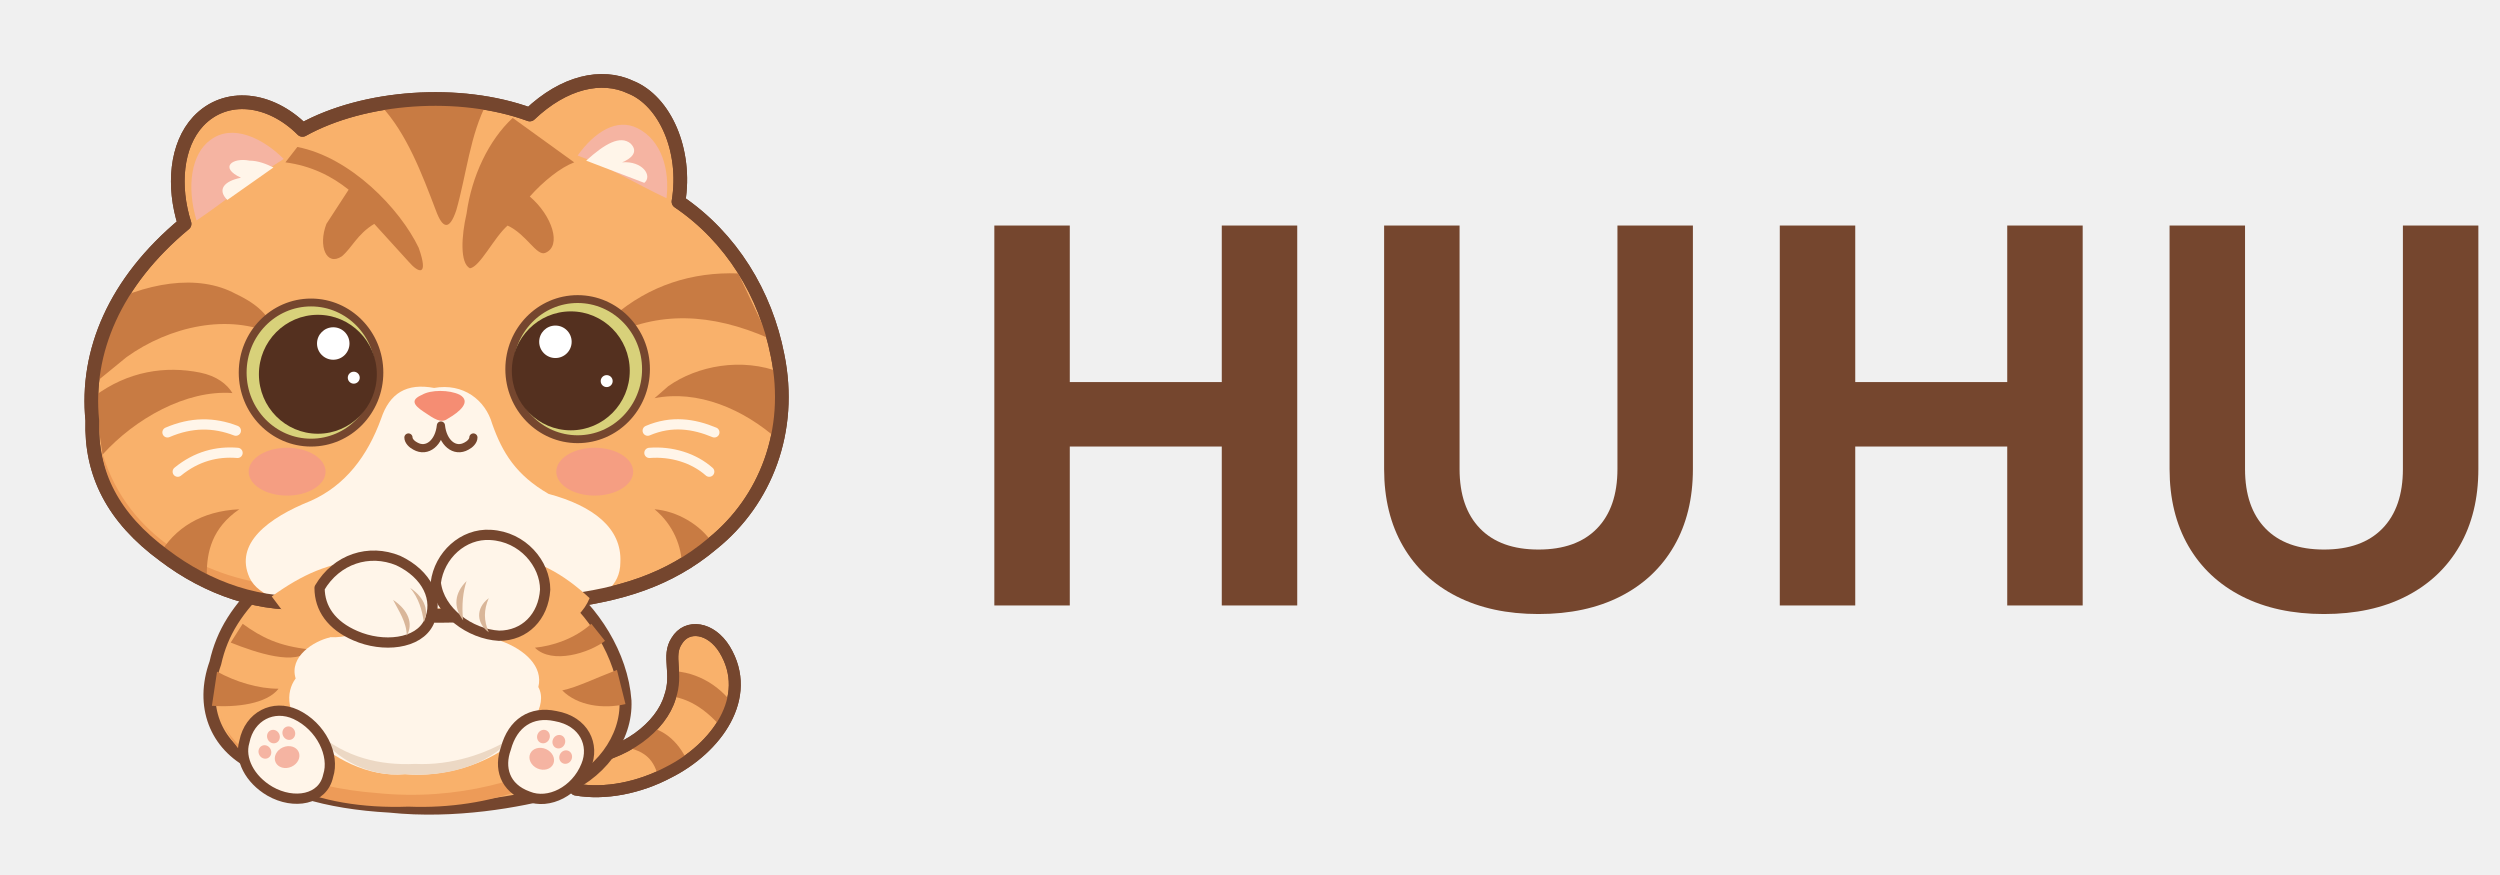
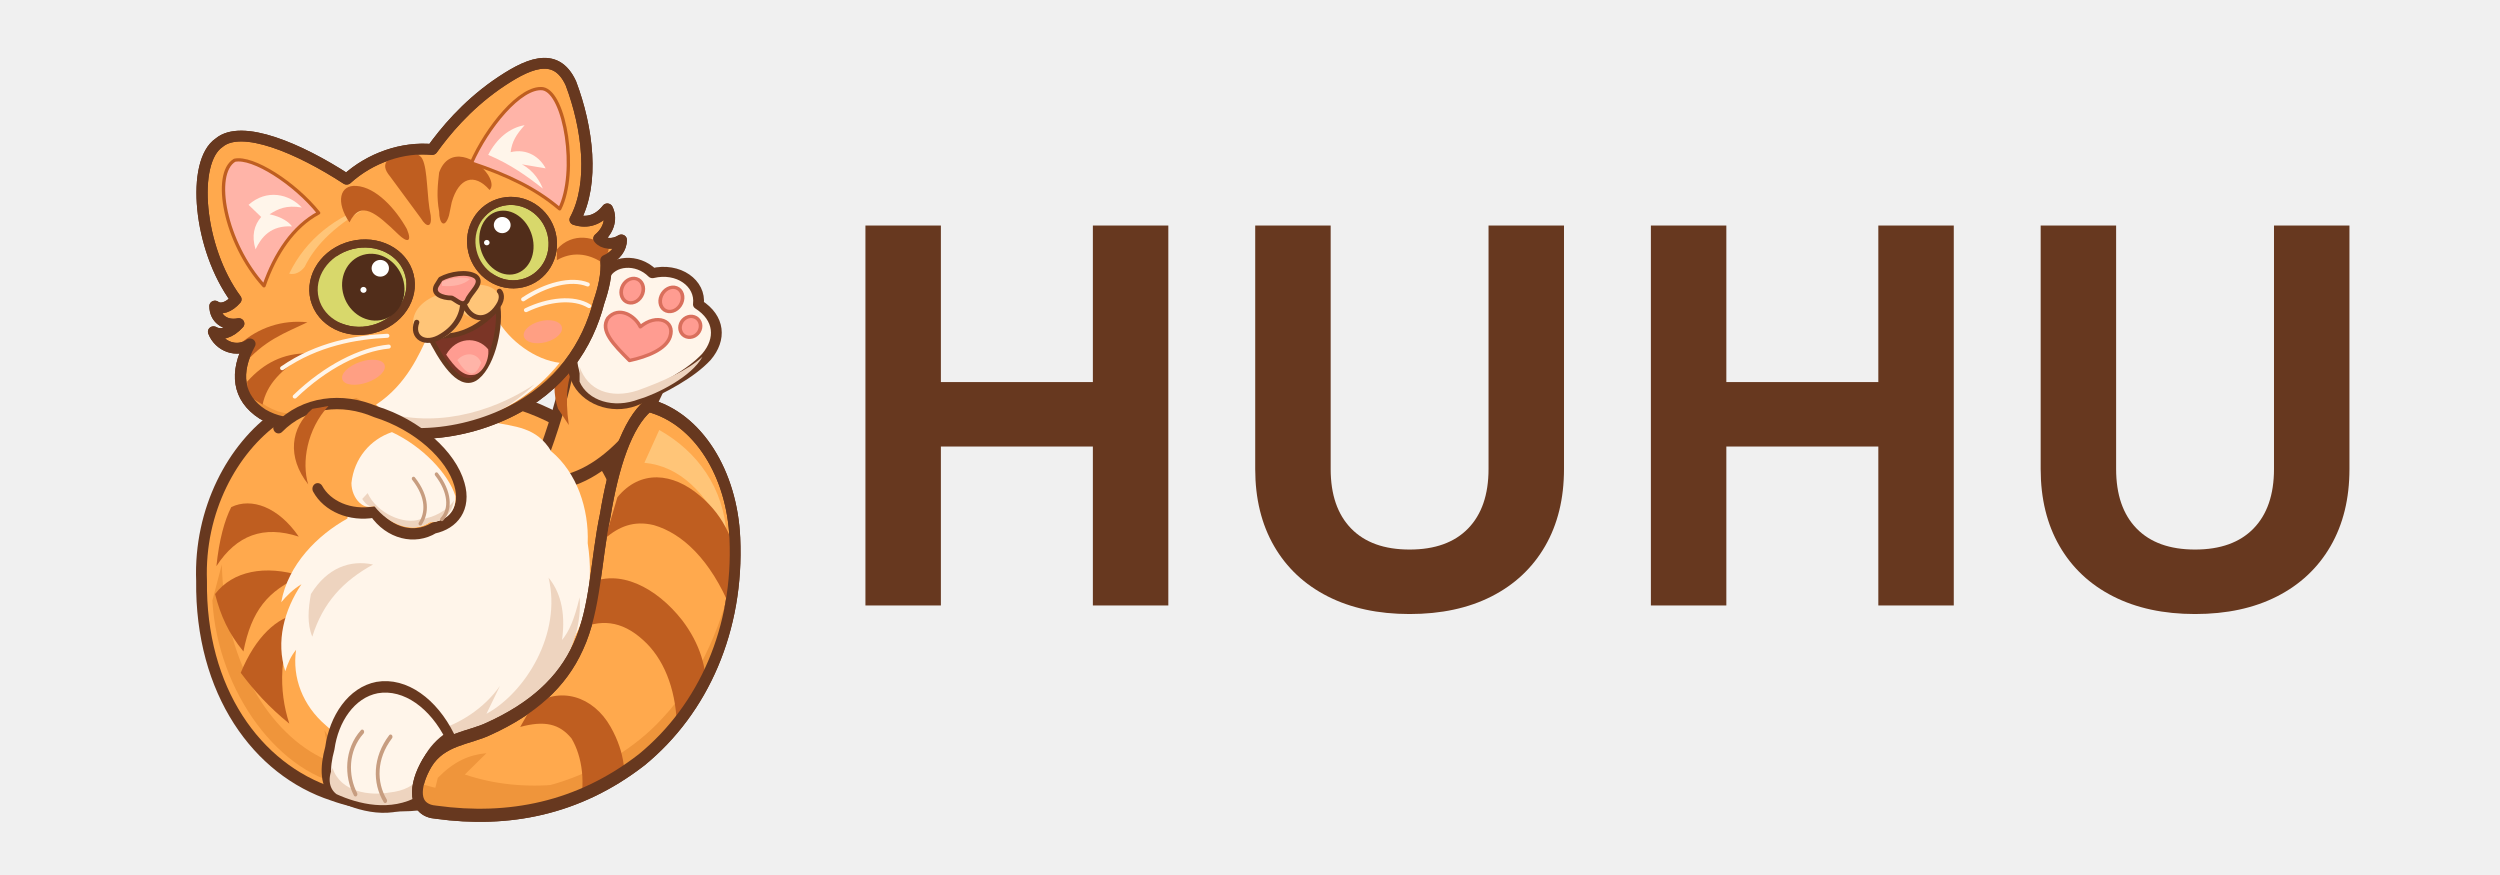
<svg xmlns="http://www.w3.org/2000/svg" width="640" height="224" viewBox="0 0 640 224" role="img">
-   <g color="#75462E" transform="translate(0 0) scale(0.4375)">
-     <g id="logo-light-huhu-mascot" transform="translate(8 -6)" stroke="#75462E" stroke-linecap="round" stroke-linejoin="round">
+   <g color="#67381F" transform="translate(8 0) scale(0.4375)">
+     <g id="logo-light-huhu-mascot" stroke="#67381F" stroke-linecap="round" stroke-linejoin="round">
      <defs>
+         <clipPath id="logo-light-huhu-tail-clip">
+           <path d="M385 245C422 253 447 287 449 326C452 381 426 430 380 461C333 491 281 499 228 493C210 492 211 477 221 463C232 448 252 448 267 442C299 430 321 414 333 392C346 369 346 339 353 312C359 282 369 256 385 245Z" />
+         </clipPath>
        <clipPath id="logo-light-huhu-head-clip">
-           <path d="M100 137C93 115 95 91 108 77C124 60 150 63 169 82C205 62 261 58 302 73C322 54 344 49 361 57C381 65 394 94 389 124C420 145 440 178 447 214C456 258 440 299 409 324C383 346 354 354 322 358C278 369 220 369 178 358C145 362 113 350 88 331C58 309 45 283 46 252C42 212 59 171 100 137Z" />
+           <path d="M158 96C124 73 83 55 67 69C47 83 52 147 79 185C74 191 68 193 64 190C64 199 71 205 81 203C75 210 68 212 63 209C67 220 80 225 89 218C78 239 80 258 98 270C116 281 137 277 151 266C182 291 233 289 273 269C311 250 330 219 338 187C341 178 344 166 343 156C350 153 354 147 354 141C348 145 341 144 338 140C346 133 347 124 344 118C338 126 330 129 321 126C335 99 330 58 318 25C307 0 286 11 265 26C243 42 228 61 219 74C198 72 175 80 158 96Z" />
        </clipPath>
-         <clipPath id="logo-light-huhu-tail-clip">
-           <path d="M330 451C358 448 379 431 384 414C389 400 382 390 388 381C394 371 408 373 416 386C433 414 411 444 383 458C366 467 346 471 329 468Z" />
+         <clipPath id="logo-light-huhu-left-eye-clip">
+           <ellipse cx="169" cy="176" rx="35" ry="32" transform="rotate(-20 169 176)" />
+         </clipPath>
+         <clipPath id="logo-light-huhu-right-eye-clip">
+           <ellipse cx="276" cy="143" rx="29" ry="31" transform="rotate(-13 276 143)" />
        </clipPath>
      </defs>
-       <path fill="#F9B16B" stroke-width="7" d="M330 451C358 448 379 431 384 414C389 400 382 390 388 381C394 371 408 373 416 386C433 414 411 444 383 458C366 467 346 471 329 468Z" />
-       <g clip-path="url(#logo-light-huhu-tail-clip)" fill="#C87B43" stroke="none">
-         <path d="M379 399C394 397 410 404 420 417L417 435C405 420 393 413 379 413Z" />
-         <path d="M364 431C379 430 389 440 394 451L378 465C376 452 371 445 356 443Z" />
+       <g transform="translate(57 2) scale(.79 .96)">
+         <path fill="#FFA94D" stroke-width="8" d="M110 252C77 271 52 309 54 352C53 419 95 467 151 482C191 494 243 489 283 471C327 451 355 413 367 368C378 324 364 286 337 265C291 230 169 222 110 252Z" />
+         <path fill="#EF953B" stroke="none" d="M69 342C71 406 109 449 149 462L145 443L159 461L164 477C112 471 66 420 62 364Z" />
+         <path fill="#BF5E20" stroke="none" d="M76 307C91 301 111 307 126 325C100 318 80 324 65 343C67 327 71 315 76 307ZM64 360C77 346 101 342 128 349C103 358 91 370 85 395C74 384 68 373 64 360ZM83 408C94 386 110 374 126 372C111 394 111 419 119 439C104 429 93 419 83 408Z" />
+         <path fill="#FFA94D" stroke-width="8" d="M302 286C311 268 319 248 325 226C329 212 331 196 336 179L402 207C398 231 384 252 365 270C347 285 328 293 307 293" />
+         <path fill="#BF5E20" stroke="none" d="M318 247C311 230 319 210 330 199L331 219C325 228 323 239 326 257Z" />
+         <path fill="#FFF5EA" stroke="none" d="M190 253C212 244 244 246 268 255C286 258 302 258 313 273C332 286 341 308 340 329C345 355 338 377 327 391C313 419 286 440 249 451C215 461 168 457 146 440C129 428 121 411 124 394C120 398 118 402 116 407C109 389 115 370 128 354C122 357 117 361 113 365C118 342 140 324 162 314C165 288 174 266 190 253Z" />
+         <path fill="#EED4BF" stroke="none" d="M311 350C321 384 294 420 265 433L275 416C251 444 204 452 176 445C206 459 244 455 271 444C310 428 337 392 334 362C330 376 326 383 321 388C324 370 319 358 311 350ZM135 360C147 344 164 339 181 342C159 352 144 365 136 386C132 378 133 369 135 360Z" />
+         <path fill="#FFF5EA" stroke-width="7" d="M149 454C152 436 165 420 184 417C205 414 226 427 238 447C223 455 216 467 215 483C196 495 170 489 154 482C145 477 145 466 149 454Z" />
+         <path fill="#EED4BF" stroke="none" d="M151 466C157 481 179 483 193 481C204 480 211 477 217 471L215 483C194 493 170 488 154 482C149 479 147 473 151 466Z" />
+         <path fill="none" stroke="#C79D80" stroke-width="2.8" d="M173 444C161 455 161 471 168 482M194 447C182 460 182 475 190 486" />
+         <path fill="#FFA94D" stroke-width="8" d="M385 245C422 253 447 287 449 326C452 381 426 430 380 461C333 491 281 499 228 493C210 492 211 477 221 463C232 448 252 448 267 442C299 430 321 414 333 392C346 369 346 339 353 312C359 282 369 256 385 245Z" />
+         <g clip-path="url(#logo-light-huhu-tail-clip)" stroke="none">
+           <path fill="#FFC578" d="M393 260C421 273 441 295 443 325C428 298 408 282 382 280Z" />
+           <path fill="#EF953B" d="M218 476C283 493 356 471 395 436C425 410 441 374 448 347L454 386L432 446L369 491L269 510L214 495Z" />
+           <path fill="#BF5E20" d="M362 301C379 284 403 286 423 300C442 313 450 330 452 348L446 369C431 339 410 323 389 318C374 315 363 319 353 326ZM340 354C363 344 391 356 410 376C423 390 429 406 427 419L406 439C405 417 396 399 381 388C365 376 349 375 332 382ZM299 428C319 416 344 422 357 441C368 457 369 472 365 482L333 493C339 476 336 459 328 448C319 439 308 437 290 441Z" />
+           <path fill="#EF953B" d="M229 472C241 462 252 458 265 457L249 470C271 476 293 478 320 476C288 492 250 491 225 485Z" />
+         </g>
+         <path fill="none" stroke-width="8" d="M385 245C422 253 447 287 449 326C452 381 426 430 380 461C333 491 281 499 228 493C210 492 211 477 221 463C232 448 252 448 267 442C299 430 321 414 333 392C346 369 346 339 353 312C359 282 369 256 385 245Z" />
      </g>
-       <path fill="none" stroke-width="7" d="M330 451C358 448 379 431 384 414C389 400 382 390 388 381C394 371 408 373 416 386C433 414 411 444 383 458C366 467 346 471 329 468Z" />
-       <path fill="#F9B16B" stroke-width="7" d="M148 346C131 362 122 376 118 394C109 419 118 442 140 453C153 467 183 476 220 478C258 482 296 475 318 469C343 460 359 438 358 416C356 389 339 363 319 348Z" />
-       <path fill="#ED9B58" stroke="none" d="M121 425C129 452 172 467 212 470C260 475 302 462 331 445C322 462 280 480 231 478C177 480 133 461 121 425Z" />
-       <g fill="#C87B43" stroke="none">
-         <path d="M134 371C145 379 155 384 173 386C166 396 142 388 127 382Z" />
-         <path d="M119 399C130 405 143 409 155 409C148 418 130 420 116 419Z" />
-         <path d="M338 371C328 380 315 384 305 385C315 395 337 388 346 381Z" />
-         <path d="M353 398C340 403 330 408 321 410C330 419 345 421 358 418Z" />
+       <g transform="translate(57 54) scale(.79 .73)">
+         <path fill="#FFF5EA" stroke-width="8" d="M335 177C330 166 341 150 352 148C358 134 377 133 388 145C407 140 424 153 422 170C438 181 439 198 428 212C416 226 396 237 378 246C361 255 341 248 333 233C326 219 325 191 335 177Z" />
+         <path fill="#EED4BF" stroke="none" d="M334 220C340 239 357 246 377 239C395 232 414 223 425 212C417 228 391 242 378 246C359 254 340 247 334 232Z" />
+         <g fill="#FF9C91" stroke="#D96F5C" stroke-width="2.7">
+           <ellipse cx="373" cy="159" rx="8" ry="10" transform="rotate(18 373 159)" />
+           <ellipse cx="402" cy="166" rx="8" ry="10" transform="rotate(22 402 166)" />
+           <ellipse cx="416" cy="188" rx="7.5" ry="8.5" transform="rotate(20 416 188)" />
+           <path d="M371 215C359 202 349 191 355 181C363 171 375 179 379 188C391 177 405 183 401 196C398 206 384 212 371 215Z" />
+         </g>
      </g>
-       <path fill="#FFF5E9" stroke="none" d="M206 353C219 344 238 345 248 351C260 344 274 350 278 359C285 364 289 375 285 381C299 386 310 396 307 408C313 419 301 434 290 442C276 453 252 461 229 459C207 461 186 449 174 437C159 425 159 411 165 403C161 390 176 381 185 379C179 368 193 357 206 353Z" />
-       <path fill="#ECD8C4" stroke="none" d="M178 435C194 449 214 454 235 453C256 454 277 447 291 438C278 454 252 461 229 459C208 461 188 450 178 435Z" />
-       <path fill="#F9B16B" stroke-width="8" d="M100 137C93 115 95 91 108 77C124 60 150 63 169 82C205 62 261 58 302 73C322 54 344 49 361 57C381 65 394 94 389 124C420 145 440 178 447 214C456 258 440 299 409 324C383 346 354 354 322 358C278 369 220 369 178 358C145 362 113 350 88 331C58 309 45 283 46 252C42 212 59 171 100 137Z" />
-       <g clip-path="url(#logo-light-huhu-head-clip)" stroke="none">
-         <path fill="#ED9B58" d="M51 268C64 317 107 342 150 348C193 362 250 360 286 356C349 359 407 337 434 299C414 335 376 351 343 357C303 370 219 371 178 358C135 365 100 340 88 331C68 316 55 296 51 268Z" />
-         <path fill="#C87B43" d="M166 92C197 98 226 128 237 151C243 168 237 166 231 159L211 137C201 143 198 151 192 156C183 162 178 150 183 137L196 117C186 109 174 103 159 101ZM215 68C230 84 239 108 247 129C251 140 255 141 259 129C265 108 267 85 277 66ZM292 75C278 88 268 109 265 131C262 144 261 160 267 163C273 162 281 145 289 138C300 143 306 156 311 154C321 150 315 132 302 121C310 112 320 104 328 101Z" />
-         <path fill="#C87B43" d="M48 187C77 171 108 166 130 178C145 185 151 193 153 202C126 189 91 197 66 215L44 233ZM47 238C67 223 89 220 109 224C119 226 125 231 128 236C101 234 71 251 52 272ZM85 331C94 315 110 305 132 304C116 315 113 329 113 342Z" />
-         <path fill="#C87B43" d="M424 166C397 165 372 173 351 191L348 203C377 188 408 189 442 204ZM449 224C426 215 400 220 383 232L375 239C400 234 427 245 448 264ZM409 324C402 313 388 305 375 304C386 313 391 326 391 337Z" />
-         <path fill="#FFF5E9" d="M215 251C220 236 230 230 246 233C263 230 276 240 280 254C286 271 294 284 313 295C339 302 356 315 355 335C355 349 344 357 329 357C310 360 294 356 277 355C262 362 240 365 223 359C209 364 194 363 181 357C162 362 143 355 138 344C129 324 149 309 174 299C194 290 207 273 215 251Z" />
+       <g transform="translate(55 29) scale(.82 .79)">
+         <path fill="#FFA94D" stroke-width="8" d="M158 96C124 73 83 55 67 69C47 83 52 147 79 185C74 191 68 193 64 190C64 199 71 205 81 203C75 210 68 212 63 209C67 220 80 225 89 218C78 239 80 258 98 270C116 281 137 277 151 266C182 291 233 289 273 269C311 250 330 219 338 187C341 178 344 166 343 156C350 153 354 147 354 141C348 145 341 144 338 140C346 133 347 124 344 118C338 126 330 129 321 126C335 99 330 58 318 25C307 0 286 11 265 26C243 42 228 61 219 74C198 72 175 80 158 96Z" />
+         <g clip-path="url(#logo-light-huhu-head-clip)" stroke="none">
+           <path fill="#EF953B" d="M86 215C79 238 85 259 109 268C136 276 154 261 165 258C198 281 245 275 273 262C306 246 324 220 333 201C323 237 301 259 274 272C240 292 192 292 151 272C123 290 91 283 79 264C69 247 75 229 86 215Z" />
+           <path fill="#FFC578" d="M117 166C129 140 151 123 176 115C151 129 136 144 128 161C125 165 121 167 117 166Z" />
+           <path fill="#FFF5EA" d="M179 263C201 248 210 225 216 212C231 220 250 213 265 199C274 216 293 230 310 232C292 255 269 270 239 278C218 283 194 278 179 263Z" />
+           <path fill="#EED4BF" d="M180 267C218 281 260 270 292 248C276 264 259 274 238 280C215 286 196 279 180 267Z" />
+           <path fill="#BF5E20" d="M160 128C150 113 153 100 165 101C179 102 193 118 201 133C205 143 201 143 195 137C179 121 168 111 160 128ZM188 81C199 76 209 75 212 81C216 89 215 109 218 123C219 132 215 132 211 125L189 94C185 89 184 85 188 81ZM224 91C231 71 251 80 259 93C262 98 262 102 260 104C249 91 238 95 233 113L231 123C228 133 224 129 224 120C222 109 223 100 224 91Z" />
+           <path fill="#BF5E20" d="M82 218C95 206 112 200 130 202C114 210 99 215 83 235ZM87 246C99 232 113 225 130 225C111 237 101 248 98 263L87 256ZM308 148C319 135 336 138 345 148L342 159C330 150 318 150 308 156Z" />
+         </g>
+         <path fill="none" stroke-width="8" d="M158 96C124 73 83 55 67 69C47 83 52 147 79 185C74 191 68 193 64 190C64 199 71 205 81 203C75 210 68 212 63 209C67 220 80 225 89 218C78 239 80 258 98 270C116 281 137 277 151 266C182 291 233 289 273 269C311 250 330 219 338 187C341 178 344 166 343 156C350 153 354 147 354 141C348 145 341 144 338 140C346 133 347 124 344 118C338 126 330 129 321 126C335 99 330 58 318 25C307 0 286 11 265 26C243 42 228 61 219 74C198 72 175 80 158 96Z" />
+         <path fill="#FFB4A8" stroke="#BF5E20" stroke-width="2.4" d="M138 121C121 99 91 79 78 82C62 92 71 143 99 175C107 151 120 131 138 121Z" />
+         <path fill="#FFF5EA" stroke="none" d="M88 115C101 103 117 107 126 117C115 115 109 118 103 122C112 124 117 128 119 131C104 130 97 139 93 148C90 138 92 130 97 124Z" />
+         <path fill="#FFB4A8" stroke="#BF5E20" stroke-width="2.4" d="M247 84C258 58 282 27 298 29C314 32 323 91 310 118C293 103 273 93 247 84Z" />
+         <path fill="#FFF5EA" stroke="none" d="M259 78C265 66 274 58 285 56C279 63 276 68 275 76C287 73 296 80 300 88L283 85C292 90 296 98 298 103C287 94 275 85 259 78Z" />
+         <ellipse cx="169" cy="176" rx="35" ry="32" transform="rotate(-20 169 176)" fill="#D8D86B" stroke-width="6" />
+         <path fill="#D8D86B" stroke="none" clip-path="url(#logo-light-huhu-left-eye-clip)" d="M153 150C142 164 141 191 156 203C143 201 135 192 133 180C130 164 139 154 153 150Z" />
+         <ellipse cx="169" cy="176" rx="35" ry="32" transform="rotate(-20 169 176)" fill="none" stroke-width="6" />
+         <ellipse cx="177" cy="176" rx="22" ry="25" transform="rotate(-17 177 176)" fill="#512D1A" stroke="none" />
+         <circle cx="182" cy="162" r="6.2" fill="#FFFFFF" stroke="none" />
+         <circle cx="170" cy="178" r="2.2" fill="#FFFFFF" stroke="none" />
+         <ellipse cx="276" cy="143" rx="29" ry="31" transform="rotate(-13 276 143)" fill="#D8D86B" stroke-width="6" />
+         <path fill="#D8D86B" stroke="none" clip-path="url(#logo-light-huhu-right-eye-clip)" d="M258 120C250 133 253 156 263 168C249 165 245 150 249 136C250 129 253 123 258 120Z" />
+         <ellipse cx="276" cy="143" rx="29" ry="31" transform="rotate(-13 276 143)" fill="none" stroke-width="6" />
+         <ellipse cx="272" cy="143" rx="19" ry="24" transform="rotate(-15 272 143)" fill="#512D1A" stroke="none" />
+         <circle cx="269" cy="130" r="6" fill="#FFFFFF" stroke="none" />
+         <circle cx="258" cy="143" r="2" fill="#FFFFFF" stroke="none" />
+         <path fill="#7B3526" stroke-width="3.6" d="M216 210C232 216 251 209 266 191C268 208 261 237 249 244C238 250 226 231 216 210Z" />
+         <path fill="#FF9C91" stroke="none" d="M229 226C236 213 251 212 259 222C260 231 254 241 248 241C241 242 235 235 229 226Z" />
+         <path fill="#FFB4A8" stroke="none" d="M237 230C242 224 251 224 254 232C252 237 250 240 247 240C243 239 240 235 237 230Z" />
+         <path fill="#FFC578" stroke="none" d="M236 181C225 178 211 186 207 195C202 206 209 217 218 216C230 215 240 204 241 195C250 203 262 199 267 190C271 179 258 172 248 175Z" />
+         <path fill="none" stroke-width="3.7" d="M208 202C204 213 214 220 226 212C237 205 241 195 241 186M241 186C245 201 258 203 266 190C270 184 268 180 267 179" />
+         <path fill="#FF9C91" stroke-width="3.5" d="M225 170C232 166 244 164 250 168C256 173 246 180 244 186C241 191 237 186 233 184C226 184 219 181 222 175Z" />
+         <path fill="#FFB4A8" stroke="none" d="M226 172C232 169 242 168 246 170C242 174 234 176 226 175Z" />
+         <g fill="none" stroke="#FFF5EA" stroke-width="3">
+           <path d="M112 236C137 218 165 213 187 212M121 257C143 235 168 222 188 220M284 185C300 174 318 169 330 174M286 193C302 185 320 183 331 190" />
+         </g>
+         <g fill="#FF9C91" stroke="none" opacity=".8">
+           <ellipse cx="170" cy="239" rx="16" ry="8" transform="rotate(-20 170 239)" />
+           <ellipse cx="298" cy="209" rx="14" ry="8" transform="rotate(-15 298 209)" />
+         </g>
      </g>
-       <path fill="none" stroke-width="8" d="M100 137C93 115 95 91 108 77C124 60 150 63 169 82C205 62 261 58 302 73C322 54 344 49 361 57C381 65 394 94 389 124C420 145 440 178 447 214C456 258 440 299 409 324C383 346 354 354 322 358C278 369 220 369 178 358C145 362 113 350 88 331C58 309 45 283 46 252C42 212 59 171 100 137Z" />
-       <path fill="#F5B4A2" stroke="none" d="M107 135C101 115 104 96 115 88C128 78 146 87 158 99C139 111 122 125 107 135Z" />
-       <path fill="#FFF5E9" stroke="none" d="M125 123C119 117 123 112 133 110C120 104 128 98 138 100C143 100 148 102 152 104Z" />
-       <path fill="#F5B4A2" stroke="none" d="M330 97C340 83 353 75 365 81C379 88 384 105 382 122C363 113 349 104 330 97Z" />
-       <path fill="#FFF5E9" stroke="none" d="M335 100C346 90 355 85 361 90C366 95 361 99 356 101C368 100 374 109 369 113Z" />
-       <ellipse cx="174" cy="224" rx="40" ry="41" fill="#D8D17A" stroke-width="4.6" />
-       <ellipse cx="178" cy="225" rx="34.5" ry="34.8" fill="#54301F" stroke="none" />
-       <circle cx="187" cy="207" r="9.5" fill="#FFFFFF" stroke="none" />
-       <circle cx="199" cy="227" r="3.5" fill="#FFFFFF" stroke="none" />
-       <ellipse cx="330" cy="222" rx="40" ry="41" fill="#D8D17A" stroke-width="4.6" />
-       <ellipse cx="326" cy="223" rx="34.5" ry="34.8" fill="#54301F" stroke="none" />
-       <circle cx="317" cy="206" r="9.5" fill="#FFFFFF" stroke="none" />
-       <circle cx="347" cy="229" r="3.5" fill="#FFFFFF" stroke="none" />
-       <path fill="#F58D73" stroke="none" d="M239 237C244 234 255 234 261 237C268 241 261 247 254 251C250 254 246 251 240 247C234 243 232 240 239 237Z" />
-       <path fill="none" stroke-width="4.8" d="M250 255C249 265 242 271 235 267C233 266 231 264 231 262M250 255C251 265 258 271 265 267C267 266 269 264 269 262" />
-       <ellipse cx="160" cy="282" rx="22.5" ry="14" fill="#F59E82" stroke="none" />
-       <ellipse cx="340" cy="282" rx="22.5" ry="14" fill="#F59E82" stroke="none" />
-       <g fill="none" stroke="#FFF5E9" stroke-width="6">
-         <path d="M90 259C104 253 117 253 130 258M96 282C107 273 119 270 131 271" />
-         <path d="M371 258C385 252 398 254 410 259M372 271C385 270 398 274 407 282" />
-       </g>
-       <path fill="#F9B16B" stroke="none" d="M151 355C169 342 185 335 204 334L216 368C198 382 178 382 163 371ZM287 332C305 332 322 342 337 356C331 371 311 381 294 374L279 352Z" />
-       <path fill="#FFF5E9" stroke-width="6" d="M179 350C189 333 208 327 225 334C242 342 249 357 243 370C237 383 216 385 200 378C186 372 179 362 179 350Z" />
-       <path fill="#FFF5E9" stroke-width="6" d="M247 347C249 331 263 318 279 319C298 320 311 336 311 351C310 367 299 378 284 378C267 377 249 364 247 347Z" />
-       <g fill="#D9B699" stroke="none">
-         <path d="M222 357C231 363 234 371 230 378C230 370 225 363 222 357ZM232 350C241 356 243 364 240 370C239 363 237 356 232 350Z" />
-         <path d="M265 346C258 353 257 361 263 369C262 360 263 352 265 346ZM278 356C270 362 271 371 278 376C275 369 275 363 278 356Z" />
-       </g>
-       <path fill="#FFF5E9" stroke-width="6" d="M135 440C138 425 152 418 165 424C180 431 188 448 184 460C181 474 164 477 150 469C138 462 132 450 135 440Z" />
-       <path fill="#FFF5E9" stroke-width="6" d="M288 444C292 429 303 422 317 425C334 428 340 442 335 454C329 469 313 477 301 472C287 467 284 455 288 444Z" />
-       <g fill="#F5B4A2" stroke="none">
-         <ellipse cx="160" cy="449" rx="7.4" ry="6.2" transform="rotate(-24 160 449)" />
-         <ellipse cx="147" cy="446" rx="3.7" ry="4" transform="rotate(-24 147 446)" />
-         <ellipse cx="152" cy="437" rx="3.7" ry="4" transform="rotate(-24 152 437)" />
-         <ellipse cx="161" cy="435" rx="3.7" ry="4" transform="rotate(-24 161 435)" />
-         <ellipse cx="309" cy="450" rx="7.4" ry="6.2" transform="rotate(24 309 450)" />
-         <ellipse cx="310" cy="437" rx="3.7" ry="4" transform="rotate(24 310 437)" />
-         <ellipse cx="319" cy="440" rx="3.7" ry="4" transform="rotate(24 319 440)" />
-         <ellipse cx="323" cy="449" rx="3.7" ry="4" transform="rotate(24 323 449)" />
+       <g transform="translate(57 14) scale(.79 .85)">
+         <path fill="#FFA94D" stroke-width="7.8" d="M111 278C130 260 158 257 183 267C214 276 239 297 245 317C250 333 241 344 226 347C212 355 193 351 182 336C164 339 147 332 140 320" />
+         <path fill="#BF5E20" stroke="none" d="M136 265C120 278 117 298 133 317C128 302 132 279 148 263Z" />
+         <path fill="#FFF5EA" stroke="none" d="M195 281C218 291 237 310 242 325C243 338 232 343 223 343C211 351 194 345 182 331C175 336 165 327 165 316C167 299 179 286 195 281Z" />
+         <path fill="#EED4BF" stroke="none" d="M177 323C184 337 204 345 216 341C226 340 236 335 241 328C239 339 231 343 223 343C210 351 193 345 182 332C178 333 175 330 173 327Z" />
+         <path fill="none" stroke="#C79D80" stroke-width="2.6" d="M211 313C222 326 221 337 216 344M228 310C238 322 239 334 232 341" />
      </g>
    </g>
  </g>
-   <g fill="#75462E">
-     <path d="M77 0V710H218V372L154.5 417.5H565.5L502 372V710H643V0H502V342L565.5 297H154.5L218 342V0Z" transform="translate(244 155) scale(0.137 -0.137)" />
-     <path d="M350.5 -16Q262.441 -16 197.47 17.0Q132.5 50 97.25 110.987Q62 171.975 62 255V710H203V255Q203 183.094 241.25 143.797Q279.5 104.5 350.5 104.5Q421.5 104.5 459.75 143.797Q498 183.094 498 255V710H639V255Q639 171.975 603.75 110.987Q568.5 50 503.748 17.0Q438.995 -16 350.5 -16Z" transform="translate(345.84 155) scale(0.137 -0.137)" />
-     <path d="M77 0V710H218V372L154.5 417.5H565.5L502 372V710H643V0H502V342L565.5 297H154.5L218 342V0Z" transform="translate(445.077 155) scale(0.137 -0.137)" />
-     <path d="M350.5 -16Q262.441 -16 197.47 17.0Q132.5 50 97.25 110.987Q62 171.975 62 255V710H203V255Q203 183.094 241.25 143.797Q279.5 104.5 350.5 104.5Q421.5 104.5 459.75 143.797Q498 183.094 498 255V710H639V255Q639 171.975 603.75 110.987Q568.5 50 503.748 17.0Q438.995 -16 350.5 -16Z" transform="translate(546.917 155) scale(0.137 -0.137)" />
+   <g fill="#67381F">
+     <path d="M77 0V710H218V372L154.5 417.5H565.5L502 372V710H643V0H502V342L565.5 297H154.5L218 342V0Z" transform="translate(211 155) scale(0.137 -0.137)" />
+     <path d="M350.5 -16Q262.441 -16 197.47 17.0Q132.5 50 97.25 110.987Q62 171.975 62 255V710H203V255Q203 183.094 241.25 143.797Q279.5 104.5 350.5 104.5Q421.5 104.5 459.75 143.797Q498 183.094 498 255V710H639V255Q639 171.975 603.75 110.987Q568.5 50 503.748 17.0Q438.995 -16 350.5 -16Z" transform="translate(312.84 155) scale(0.137 -0.137)" />
+     <path d="M77 0V710H218V372L154.5 417.5H565.5L502 372V710H643V0H502V342L565.5 297H154.5L218 342V0Z" transform="translate(412.077 155) scale(0.137 -0.137)" />
+     <path d="M350.5 -16Q262.441 -16 197.47 17.0Q132.5 50 97.25 110.987Q62 171.975 62 255V710H203V255Q203 183.094 241.25 143.797Q279.5 104.5 350.5 104.5Q421.5 104.5 459.75 143.797Q498 183.094 498 255V710H639V255Q639 171.975 603.75 110.987Q568.5 50 503.748 17.0Q438.995 -16 350.5 -16Z" transform="translate(513.917 155) scale(0.137 -0.137)" />
  </g>
</svg>
